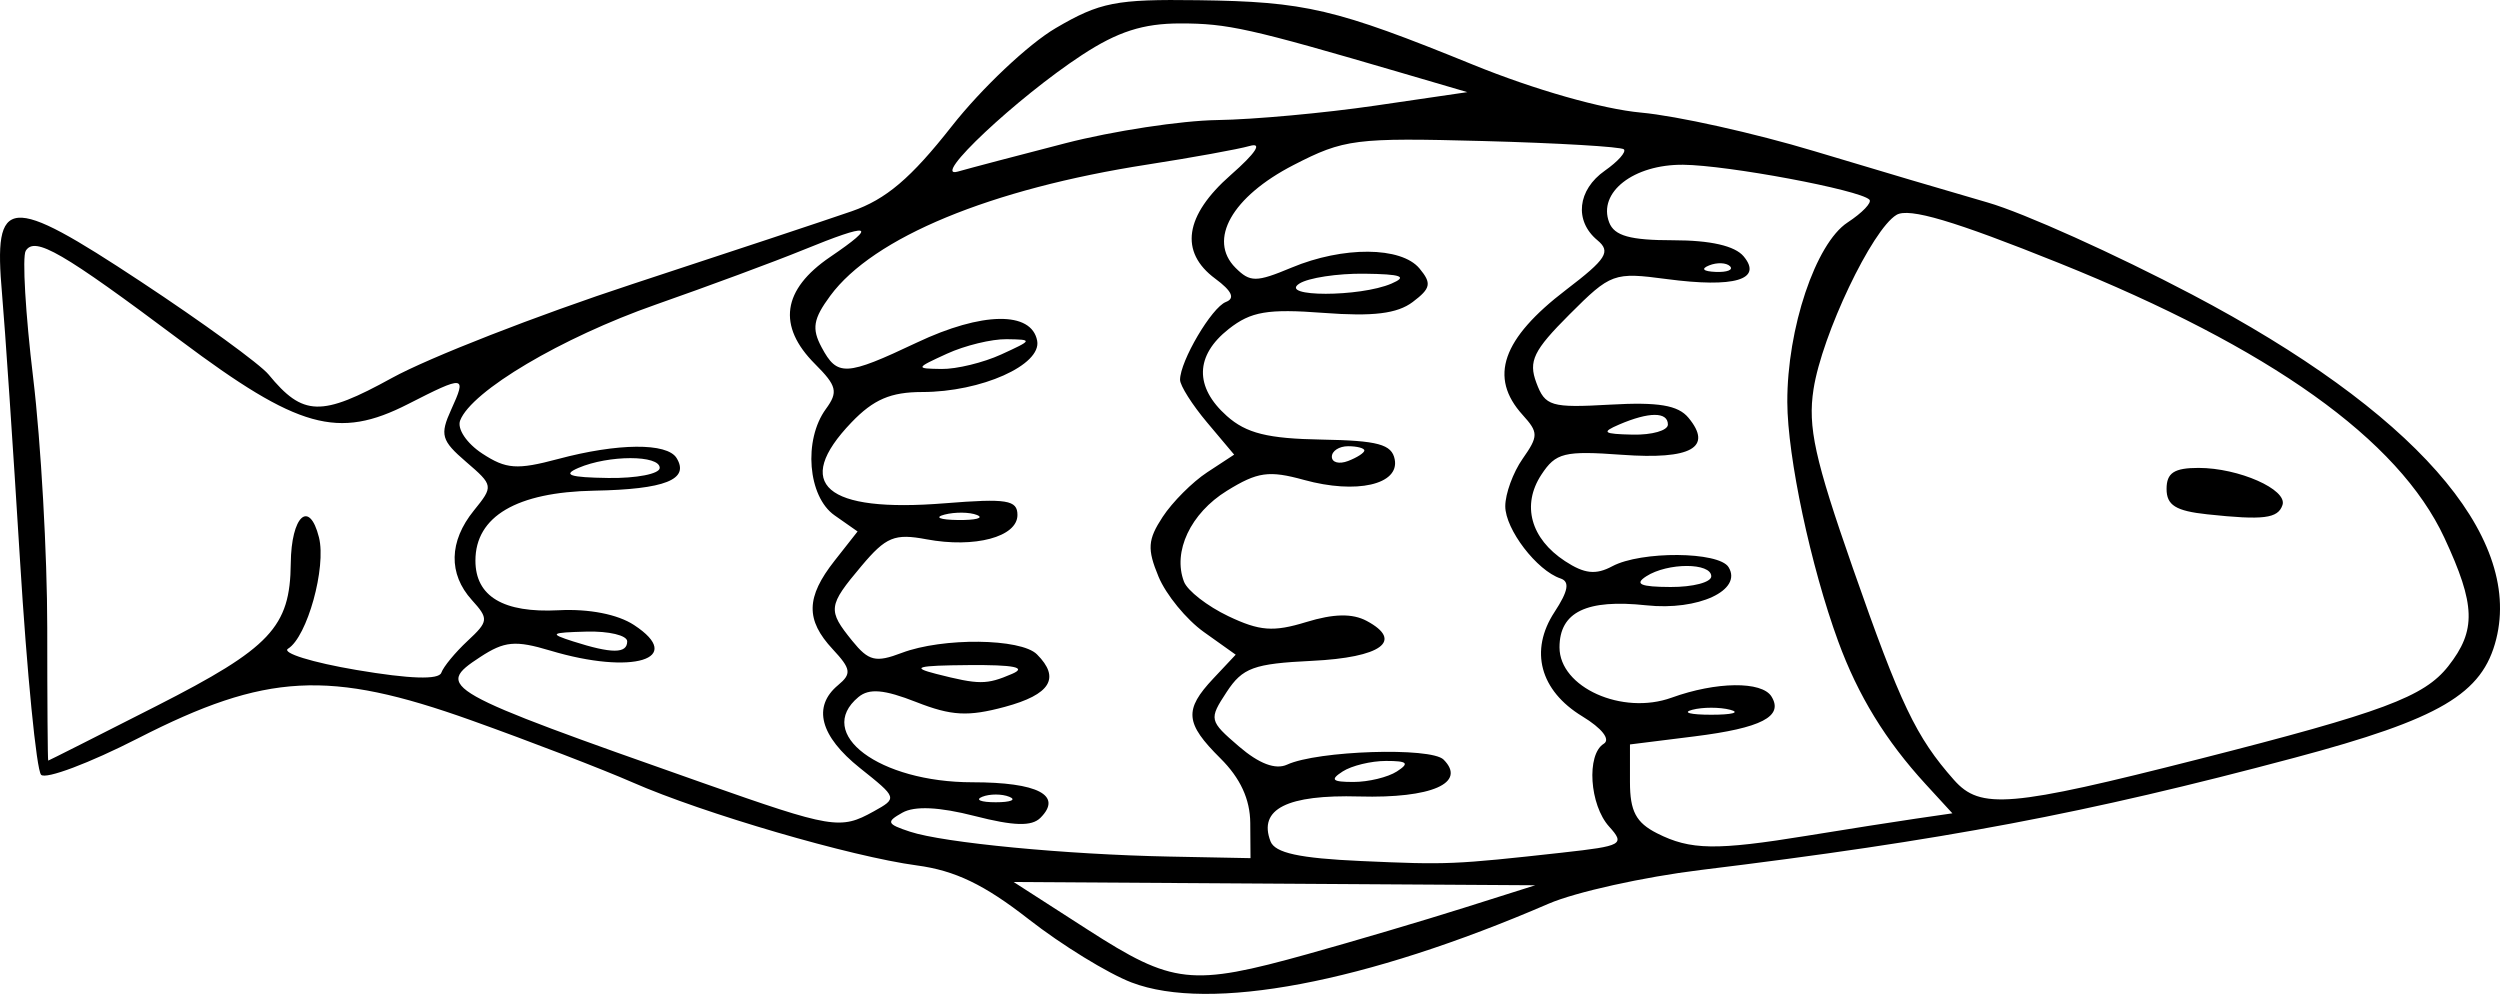
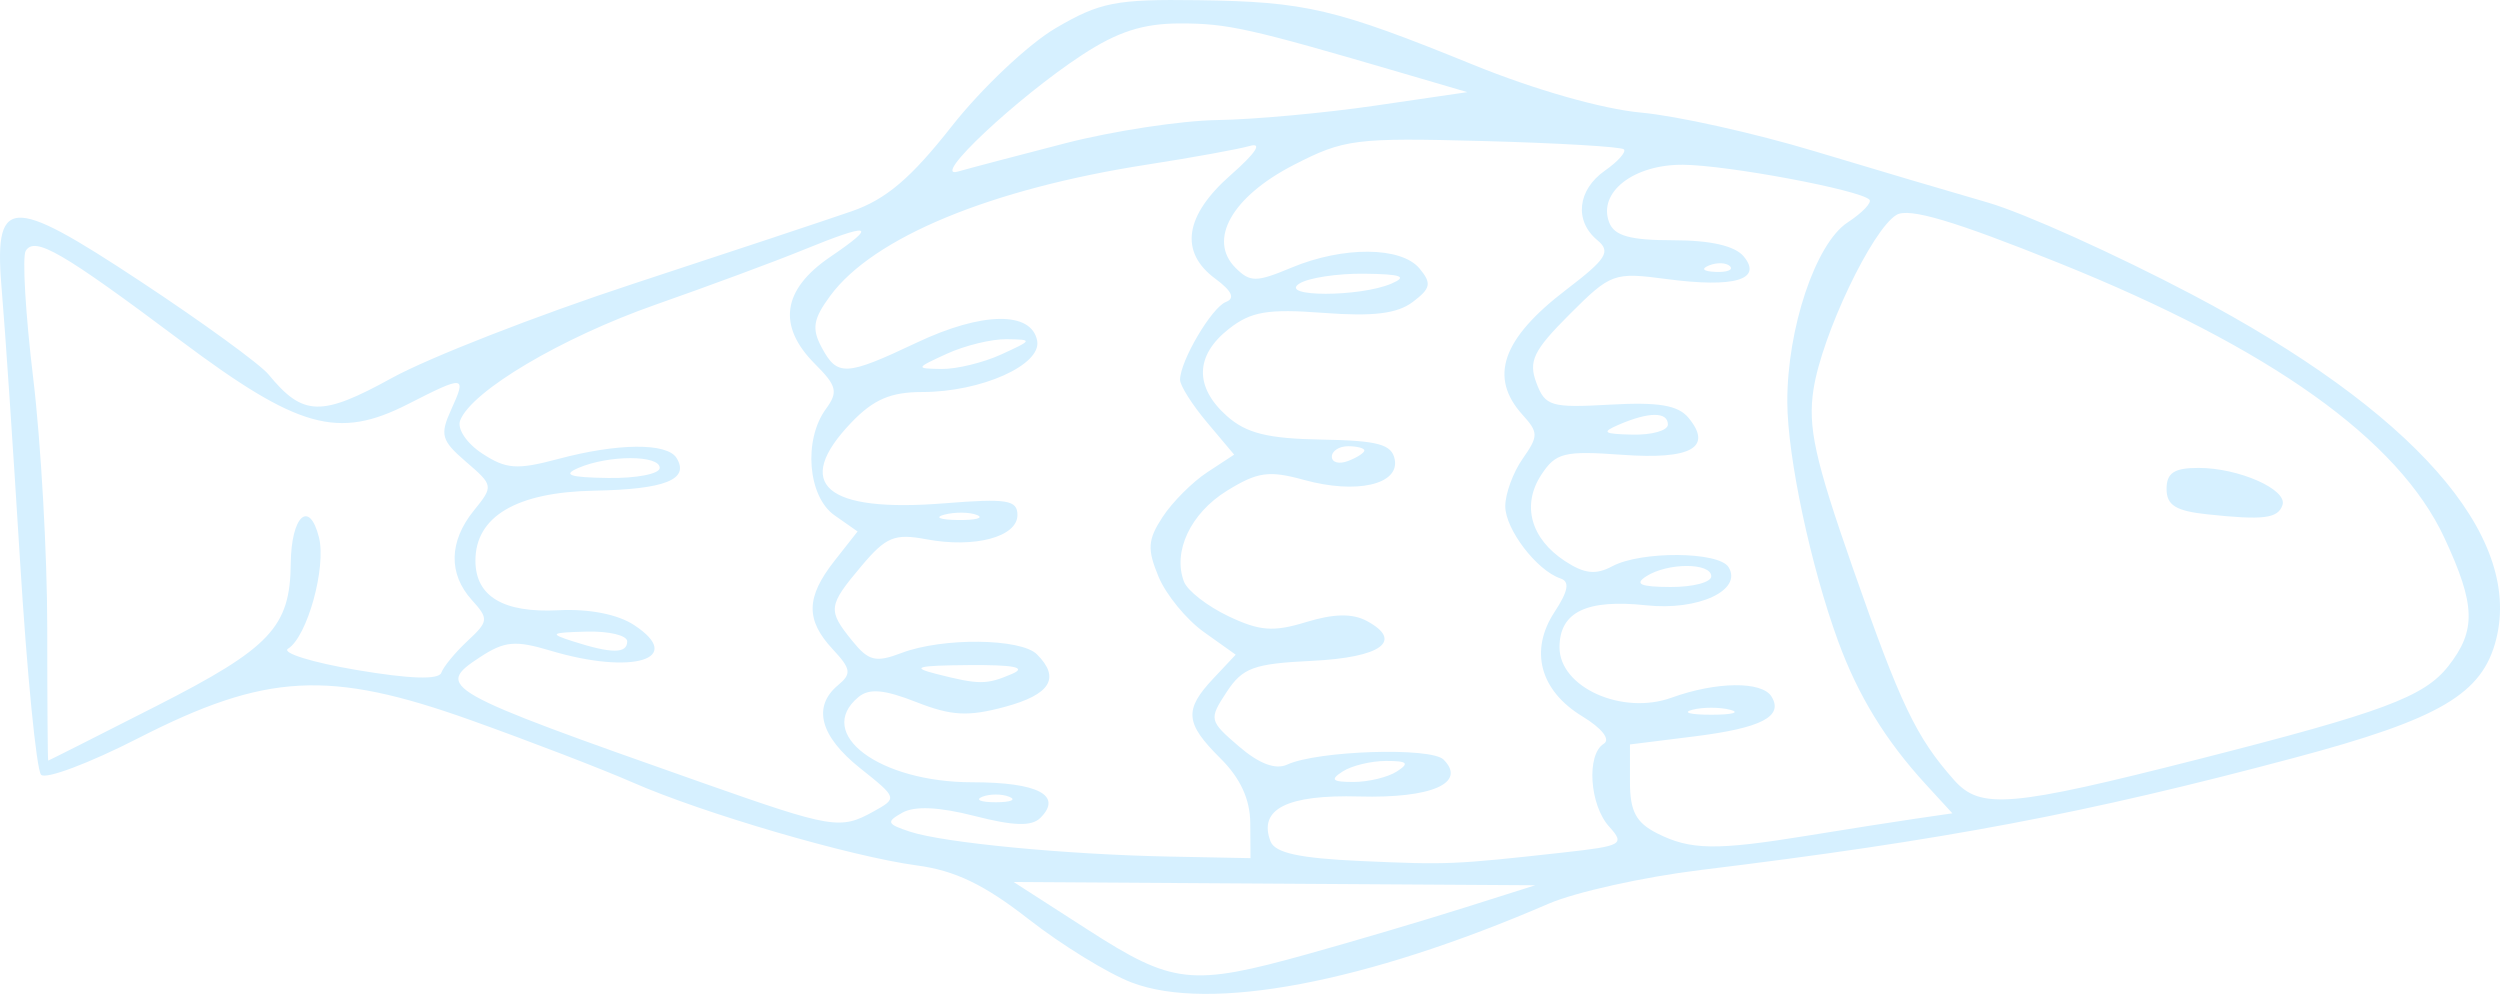
<svg xmlns="http://www.w3.org/2000/svg" width="303.996mm" height="120.856mm" viewBox="0 0 303.996 120.856" version="1.1" id="svg1">
  <defs id="defs1" />
  <g id="layer1" transform="translate(88.9,-23.54792)">
-     <path d="m 48.707,143.02 c -2.876,-1.099 -8.511,-4.562 -12.523,-7.696 -5.389,-4.21 -8.941,-5.919 -13.599,-6.542 -7.978,-1.068 -25.96,-6.319 -34.559,-10.093 -3.625,-1.591 -12.457,-4.989 -19.626,-7.552 -17.294,-6.182 -24.947,-5.77 -40.509,2.184 -5.921,3.026 -11.228,5.024 -11.793,4.439 -0.565,-0.585 -1.72,-12.334 -2.567,-26.11 -0.847,-13.775 -1.83,-28.345 -2.184,-32.377 -1.056,-12 0.705,-12.156 16.866,-1.488 7.522,4.965 14.517,10.051 15.545,11.302 4.19,5.1 6.393,5.162 14.999,0.421 4.498,-2.477 17.669,-7.619 29.269,-11.425 11.6,-3.806 23.59,-7.788 26.644,-8.847 4.171,-1.447 7.196,-4.017 12.154,-10.325 3.63,-4.62 9.324,-9.995 12.652,-11.946 5.372,-3.148 7.313,-3.529 17.296,-3.393 13.098,0.179 16.665,1.016 33.5,7.866 7.426,3.022 15.697,5.376 20.378,5.802 4.333,0.394 13.81,2.503 21.06,4.687 7.25,2.184 16.741,4.995 21.091,6.246 4.35,1.251 15.53,6.286 24.844,11.188 26.854,14.134 40.158,29.198 36.994,41.886 -1.668,6.69 -6.799,9.712 -24.515,14.439 -25.44,6.789 -42.606,10.033 -72.254,13.655 -6.888,0.841 -15.192,2.683 -18.455,4.093 -22.266,9.623 -41.227,13.208 -50.707,9.585 z m 21.404,-3.459 c 5.604,-1.561 14.123,-4.082 18.933,-5.602 l 8.744,-2.764 -31.715,-0.198 -31.715,-0.198 9.015,5.801 c 10.359,6.665 12.567,6.91 26.737,2.962 z m 31.056,-12.347 c 7.211,-0.797 7.557,-0.992 5.602,-3.152 -2.382,-2.632 -2.781,-8.758 -0.656,-10.072 0.848,-0.524 -0.208,-1.877 -2.601,-3.332 -5.161,-3.139 -6.457,-7.999 -3.384,-12.69 1.674,-2.555 1.878,-3.697 0.73,-4.08 -2.881,-0.96 -6.719,-5.979 -6.719,-8.786 0,-1.514 0.949,-4.108 2.109,-5.764 1.933,-2.759 1.933,-3.205 0,-5.34 -4.14,-4.574 -2.509,-9.257 5.298,-15.219 4.921,-3.758 5.47,-4.631 3.788,-6.026 -2.831,-2.349 -2.421,-6.115 0.92,-8.455 1.588,-1.112 2.626,-2.278 2.307,-2.591 -0.319,-0.313 -8.018,-0.767 -17.11,-1.01 -15.583,-0.415 -16.905,-0.248 -23.063,2.921 -7.486,3.852 -10.447,9.099 -7.052,12.495 1.778,1.778 2.512,1.775 6.81,-0.021 6.277,-2.623 13.342,-2.574 15.567,0.107 1.496,1.803 1.373,2.411 -0.827,4.07 -1.887,1.423 -4.818,1.781 -10.839,1.326 -6.813,-0.515 -8.825,-0.174 -11.534,1.957 -4.104,3.228 -4.187,7.056 -0.229,10.582 2.36,2.102 4.972,2.753 11.512,2.866 6.868,0.119 8.542,0.572 8.899,2.407 0.596,3.065 -4.661,4.256 -11.026,2.499 -4.271,-1.179 -5.649,-0.985 -9.383,1.323 -4.414,2.728 -6.617,7.399 -5.214,11.055 0.418,1.09 2.842,2.975 5.386,4.188 3.809,1.816 5.48,1.943 9.47,0.719 3.347,-1.027 5.622,-1.071 7.36,-0.141 4.542,2.431 1.775,4.449 -6.659,4.856 -7.081,0.341 -8.436,0.837 -10.375,3.796 -2.172,3.315 -2.133,3.486 1.493,6.606 2.455,2.112 4.453,2.866 5.866,2.216 3.707,-1.708 17.484,-2.15 19.023,-0.611 2.845,2.845 -1.464,4.729 -10.256,4.485 -8.786,-0.244 -12.295,1.529 -10.79,5.453 0.543,1.416 3.51,2.061 11.023,2.397 10.503,0.47 11.25,0.439 24.556,-1.032 z m -38.037,-3.599 c -0.022,-2.884 -1.207,-5.449 -3.625,-7.849 -4.308,-4.275 -4.453,-5.895 -0.869,-9.71 l 2.724,-2.899 -3.868,-2.754 c -2.127,-1.515 -4.61,-4.545 -5.517,-6.735 -1.394,-3.365 -1.316,-4.49 0.503,-7.266 1.184,-1.807 3.624,-4.249 5.423,-5.428 l 3.27,-2.143 -3.289,-3.909 c -1.809,-2.15 -3.289,-4.486 -3.289,-5.191 0,-2.272 3.846,-8.802 5.575,-9.464 1.145,-0.438 0.736,-1.335 -1.29,-2.83 -4.395,-3.244 -3.734,-7.682 1.878,-12.61 3.049,-2.677 3.904,-3.985 2.307,-3.53 -1.395,0.398 -6.986,1.414 -12.424,2.258 -19.097,2.964 -33.353,8.862 -38.584,15.963 -2.07,2.81 -2.267,3.987 -1.05,6.261 1.911,3.571 2.925,3.521 11.581,-0.574 7.933,-3.753 13.945,-3.845 14.632,-0.225 0.559,2.945 -6.817,6.237 -13.972,6.237 -3.833,0 -5.932,0.902 -8.611,3.697 -7.211,7.527 -3.198,11.001 11.358,9.832 7.545,-0.606 8.827,-0.399 8.827,1.424 0,2.667 -5.202,4.055 -11.069,2.954 -3.877,-0.727 -4.91,-0.302 -7.901,3.252 -4.076,4.844 -4.14,5.366 -1.117,9.099 1.996,2.464 2.844,2.671 6.018,1.464 4.959,-1.885 14.481,-1.783 16.441,0.177 2.88,2.88 1.649,4.889 -3.916,6.388 -4.469,1.204 -6.483,1.093 -10.764,-0.588 -3.902,-1.533 -5.722,-1.69 -7.025,-0.609 -5.367,4.454 2.534,10.364 13.856,10.364 7.964,0 11.006,1.589 8.273,4.322 -1.062,1.062 -3.222,1.003 -7.989,-0.219 -4.327,-1.109 -7.297,-1.247 -8.795,-0.409 -2.01,1.125 -1.908,1.382 0.92,2.314 4.11,1.355 18.959,2.781 31.522,3.026 l 9.886,0.193 z m 67.768,1.546 c 4.796,-0.781 10.72,-1.711 13.165,-2.067 l 4.445,-0.647 -3.244,-3.535 c -4.879,-5.317 -8.228,-10.785 -10.642,-17.376 -3.336,-9.108 -6.167,-22.413 -6.188,-29.091 -0.029,-8.943 3.444,-19.3 7.324,-21.842 1.806,-1.184 3.001,-2.435 2.655,-2.781 -1.187,-1.187 -17.248,-4.194 -22.647,-4.24 -6.028,-0.052 -10.397,3.355 -8.993,7.013 0.626,1.632 2.548,2.168 7.78,2.168 4.543,0 7.511,0.679 8.576,1.962 2.347,2.828 -1.126,3.849 -9.367,2.756 -6.431,-0.853 -6.79,-0.722 -11.819,4.307 -4.379,4.379 -5.006,5.671 -4.027,8.297 1.068,2.865 1.775,3.075 8.982,2.666 5.85,-0.332 8.248,0.069 9.511,1.59 3.007,3.623 0.337,5.117 -8.059,4.51 -7.054,-0.51 -8.068,-0.26 -9.828,2.426 -2.415,3.686 -1.296,7.765 2.882,10.503 2.361,1.547 3.741,1.697 5.745,0.624 3.507,-1.877 12.958,-1.806 14.14,0.106 1.734,2.805 -3.688,5.322 -10.002,4.643 -7.266,-0.781 -10.554,0.811 -10.554,5.111 0,4.864 7.629,8.29 13.63,6.12 5.428,-1.963 10.98,-2.027 12.146,-0.141 1.499,2.426 -1.219,3.831 -9.381,4.85 l -7.827,0.978 v 4.569 c 0,3.55 0.735,4.941 3.296,6.236 4.057,2.052 7.159,2.101 18.303,0.286 z M 17.32,122.223 c 2.925,-1.626 2.922,-1.636 -1.648,-5.282 -4.862,-3.88 -5.809,-7.471 -2.657,-10.086 1.663,-1.38 1.574,-1.967 -0.659,-4.365 -3.317,-3.56 -3.26,-6.326 0.222,-10.753 l 2.802,-3.563 -2.802,-1.963 c -3.25,-2.276 -3.809,-9.16 -1.051,-12.932 1.515,-2.072 1.337,-2.81 -1.318,-5.465 -4.625,-4.625 -3.996,-9.056 1.85,-13.028 5.879,-3.995 4.964,-4.219 -3.357,-0.821 -3.397,1.387 -11.439,4.368 -17.87,6.624 -11.459,4.02 -22.403,10.504 -23.779,14.089 -0.389,1.015 0.79,2.778 2.692,4.024 2.899,1.899 4.221,1.994 9.204,0.662 7.27,-1.945 13.263,-1.996 14.42,-0.123 1.616,2.615 -1.401,3.813 -10.011,3.972 -9.433,0.175 -14.447,3.126 -14.447,8.504 0,4.357 3.397,6.385 10.111,6.037 3.704,-0.192 7.18,0.488 9.173,1.794 6.307,4.133 -0.164,6.113 -10.174,3.114 -4.266,-1.278 -5.573,-1.157 -8.544,0.789 -5.556,3.641 -4.789,4.074 27.116,15.311 15.719,5.536 16.696,5.699 20.727,3.46 z m 16.512,-1.787 c -0.906,-0.366 -2.389,-0.366 -3.296,0 -0.906,0.366 -0.165,0.665 1.648,0.665 1.813,0 2.554,-0.299 1.648,-0.665 z m 144.673,-4.589 c 22.365,-5.696 27.364,-7.559 30.302,-11.293 3.423,-4.352 3.329,-7.442 -0.476,-15.614 -5.568,-11.957 -21.146,-23.065 -46.844,-33.401 -12.787,-5.143 -18.257,-6.765 -19.773,-5.863 -2.969,1.766 -9.065,14.57 -10.092,21.198 -0.712,4.591 0.141,8.472 4.78,21.75 5.799,16.598 7.685,20.55 12.296,25.76 3.211,3.629 6.794,3.324 29.807,-2.537 z m 0.989,-29.759 c -3.831,-0.41 -4.943,-1.105 -4.943,-3.086 0,-1.953 0.919,-2.557 3.893,-2.557 4.883,0 10.829,2.629 10.203,4.511 -0.548,1.646 -2.314,1.864 -9.152,1.132 z m -98.535,31.267 c 1.565,-1.011 1.29,-1.278 -1.318,-1.278 -1.813,0 -4.185,0.575 -5.273,1.278 -1.565,1.012 -1.29,1.278 1.318,1.278 1.813,0 4.185,-0.575 5.273,-1.278 z m -150.835,-7.959 c 13.879,-7.066 16.258,-9.592 16.332,-17.338 0.056,-5.782 2.261,-7.819 3.429,-3.168 0.916,3.648 -1.43,12.099 -3.757,13.537 -0.825,0.51 2.925,1.676 8.335,2.591 6.472,1.095 9.994,1.209 10.3,0.335 0.255,-0.731 1.691,-2.472 3.191,-3.869 2.558,-2.383 2.59,-2.691 0.525,-4.973 -2.878,-3.18 -2.791,-7.138 0.239,-10.879 2.403,-2.967 2.388,-3.059 -0.941,-5.923 -3.014,-2.593 -3.211,-3.284 -1.81,-6.359 1.898,-4.166 1.666,-4.195 -5.243,-0.671 -8.521,4.347 -13.349,2.999 -27.678,-7.727 -14.405,-10.784 -17.708,-12.698 -18.817,-10.905 -0.439,0.71 -0.03,7.682 0.909,15.492 0.939,7.811 1.707,21.468 1.707,30.35 0,8.882 0.053,16.149 0.118,16.148 0.065,-5.9e-4 5.988,-2.99 13.163,-6.642 z m 191.37,0.46 c -1.269,-0.332 -3.345,-0.332 -4.614,0 -1.269,0.332 -0.231,0.603 2.307,0.603 2.538,0 3.576,-0.271 2.307,-0.603 z m -87.331,-4.364 c 1.844,-0.792 0.26,-1.114 -5.273,-1.07 -6.292,0.05 -7.1,0.269 -3.955,1.07 5.24,1.333 6.124,1.333 9.227,0 z m -46.796,-3.955 c 0,-0.725 -2.224,-1.259 -4.943,-1.187 -4.412,0.117 -4.589,0.245 -1.648,1.187 4.712,1.509 6.591,1.509 6.591,0 z m 131.82,-7.909 c 0,-1.679 -5.311,-1.679 -7.909,0 -1.471,0.951 -0.711,1.283 2.966,1.298 2.719,0.011 4.943,-0.573 4.943,-1.298 z m -89.283,-7.456 c -0.892,-0.361 -2.672,-0.383 -3.955,-0.049 -1.283,0.334 -0.552,0.63 1.623,0.657 2.175,0.027 3.224,-0.247 2.332,-0.608 z M -8.679,80.444 c 0,-1.583 -6.202,-1.583 -9.886,0 -1.984,0.852 -1.086,1.156 3.625,1.226 3.444,0.051 6.261,-0.501 6.261,-1.226 z M 77.004,78.326 c 0,-0.285 -0.89,-0.518 -1.977,-0.518 -1.088,0 -1.977,0.575 -1.977,1.277 0,0.702 0.89,0.935 1.977,0.518 1.088,-0.417 1.977,-0.992 1.977,-1.277 z m 36.91,-3.154 c 0,-1.565 -2.29,-1.565 -5.932,0 -2.209,0.949 -1.942,1.148 1.648,1.226 2.356,0.051 4.284,-0.501 4.284,-1.226 z M 32.844,66.651 c 3.852,-1.764 3.869,-1.812 0.659,-1.858 -1.813,-0.026 -5.075,0.767 -7.25,1.763 -3.852,1.764 -3.869,1.812 -0.659,1.858 1.813,0.026 5.075,-0.767 7.25,-1.763 z m 47.455,-8.616 c 2.006,-0.862 1.219,-1.15 -3.296,-1.205 -3.263,-0.04 -6.822,0.503 -7.909,1.205 -2.552,1.649 7.367,1.649 11.205,0 z m 41.166,-2.115 c -0.438,-0.438 -1.575,-0.485 -2.527,-0.104 -1.052,0.421 -0.739,0.733 0.796,0.796 1.39,0.057 2.168,-0.254 1.73,-0.692 z M 40.672,40.959 c 5.755,-1.483 14.06,-2.749 18.455,-2.812 4.395,-0.063 13.033,-0.853 19.195,-1.755 L 89.527,34.752 81.617,32.434 C 63.002,26.978 60.405,26.398 54.613,26.398 c -4.513,0 -7.614,0.997 -11.954,3.844 -7.894,5.177 -18.512,15.149 -15.088,14.169 1.45,-0.415 7.345,-1.968 13.101,-3.452 z" style="fill:#000000" id="path1" />
+     <path d="m 48.707,143.02 c -2.876,-1.099 -8.511,-4.562 -12.523,-7.696 -5.389,-4.21 -8.941,-5.919 -13.599,-6.542 -7.978,-1.068 -25.96,-6.319 -34.559,-10.093 -3.625,-1.591 -12.457,-4.989 -19.626,-7.552 -17.294,-6.182 -24.947,-5.77 -40.509,2.184 -5.921,3.026 -11.228,5.024 -11.793,4.439 -0.565,-0.585 -1.72,-12.334 -2.567,-26.11 -0.847,-13.775 -1.83,-28.345 -2.184,-32.377 -1.056,-12 0.705,-12.156 16.866,-1.488 7.522,4.965 14.517,10.051 15.545,11.302 4.19,5.1 6.393,5.162 14.999,0.421 4.498,-2.477 17.669,-7.619 29.269,-11.425 11.6,-3.806 23.59,-7.788 26.644,-8.847 4.171,-1.447 7.196,-4.017 12.154,-10.325 3.63,-4.62 9.324,-9.995 12.652,-11.946 5.372,-3.148 7.313,-3.529 17.296,-3.393 13.098,0.179 16.665,1.016 33.5,7.866 7.426,3.022 15.697,5.376 20.378,5.802 4.333,0.394 13.81,2.503 21.06,4.687 7.25,2.184 16.741,4.995 21.091,6.246 4.35,1.251 15.53,6.286 24.844,11.188 26.854,14.134 40.158,29.198 36.994,41.886 -1.668,6.69 -6.799,9.712 -24.515,14.439 -25.44,6.789 -42.606,10.033 -72.254,13.655 -6.888,0.841 -15.192,2.683 -18.455,4.093 -22.266,9.623 -41.227,13.208 -50.707,9.585 z m 21.404,-3.459 c 5.604,-1.561 14.123,-4.082 18.933,-5.602 l 8.744,-2.764 -31.715,-0.198 -31.715,-0.198 9.015,5.801 c 10.359,6.665 12.567,6.91 26.737,2.962 z m 31.056,-12.347 c 7.211,-0.797 7.557,-0.992 5.602,-3.152 -2.382,-2.632 -2.781,-8.758 -0.656,-10.072 0.848,-0.524 -0.208,-1.877 -2.601,-3.332 -5.161,-3.139 -6.457,-7.999 -3.384,-12.69 1.674,-2.555 1.878,-3.697 0.73,-4.08 -2.881,-0.96 -6.719,-5.979 -6.719,-8.786 0,-1.514 0.949,-4.108 2.109,-5.764 1.933,-2.759 1.933,-3.205 0,-5.34 -4.14,-4.574 -2.509,-9.257 5.298,-15.219 4.921,-3.758 5.47,-4.631 3.788,-6.026 -2.831,-2.349 -2.421,-6.115 0.92,-8.455 1.588,-1.112 2.626,-2.278 2.307,-2.591 -0.319,-0.313 -8.018,-0.767 -17.11,-1.01 -15.583,-0.415 -16.905,-0.248 -23.063,2.921 -7.486,3.852 -10.447,9.099 -7.052,12.495 1.778,1.778 2.512,1.775 6.81,-0.021 6.277,-2.623 13.342,-2.574 15.567,0.107 1.496,1.803 1.373,2.411 -0.827,4.07 -1.887,1.423 -4.818,1.781 -10.839,1.326 -6.813,-0.515 -8.825,-0.174 -11.534,1.957 -4.104,3.228 -4.187,7.056 -0.229,10.582 2.36,2.102 4.972,2.753 11.512,2.866 6.868,0.119 8.542,0.572 8.899,2.407 0.596,3.065 -4.661,4.256 -11.026,2.499 -4.271,-1.179 -5.649,-0.985 -9.383,1.323 -4.414,2.728 -6.617,7.399 -5.214,11.055 0.418,1.09 2.842,2.975 5.386,4.188 3.809,1.816 5.48,1.943 9.47,0.719 3.347,-1.027 5.622,-1.071 7.36,-0.141 4.542,2.431 1.775,4.449 -6.659,4.856 -7.081,0.341 -8.436,0.837 -10.375,3.796 -2.172,3.315 -2.133,3.486 1.493,6.606 2.455,2.112 4.453,2.866 5.866,2.216 3.707,-1.708 17.484,-2.15 19.023,-0.611 2.845,2.845 -1.464,4.729 -10.256,4.485 -8.786,-0.244 -12.295,1.529 -10.79,5.453 0.543,1.416 3.51,2.061 11.023,2.397 10.503,0.47 11.25,0.439 24.556,-1.032 z m -38.037,-3.599 c -0.022,-2.884 -1.207,-5.449 -3.625,-7.849 -4.308,-4.275 -4.453,-5.895 -0.869,-9.71 l 2.724,-2.899 -3.868,-2.754 c -2.127,-1.515 -4.61,-4.545 -5.517,-6.735 -1.394,-3.365 -1.316,-4.49 0.503,-7.266 1.184,-1.807 3.624,-4.249 5.423,-5.428 l 3.27,-2.143 -3.289,-3.909 c -1.809,-2.15 -3.289,-4.486 -3.289,-5.191 0,-2.272 3.846,-8.802 5.575,-9.464 1.145,-0.438 0.736,-1.335 -1.29,-2.83 -4.395,-3.244 -3.734,-7.682 1.878,-12.61 3.049,-2.677 3.904,-3.985 2.307,-3.53 -1.395,0.398 -6.986,1.414 -12.424,2.258 -19.097,2.964 -33.353,8.862 -38.584,15.963 -2.07,2.81 -2.267,3.987 -1.05,6.261 1.911,3.571 2.925,3.521 11.581,-0.574 7.933,-3.753 13.945,-3.845 14.632,-0.225 0.559,2.945 -6.817,6.237 -13.972,6.237 -3.833,0 -5.932,0.902 -8.611,3.697 -7.211,7.527 -3.198,11.001 11.358,9.832 7.545,-0.606 8.827,-0.399 8.827,1.424 0,2.667 -5.202,4.055 -11.069,2.954 -3.877,-0.727 -4.91,-0.302 -7.901,3.252 -4.076,4.844 -4.14,5.366 -1.117,9.099 1.996,2.464 2.844,2.671 6.018,1.464 4.959,-1.885 14.481,-1.783 16.441,0.177 2.88,2.88 1.649,4.889 -3.916,6.388 -4.469,1.204 -6.483,1.093 -10.764,-0.588 -3.902,-1.533 -5.722,-1.69 -7.025,-0.609 -5.367,4.454 2.534,10.364 13.856,10.364 7.964,0 11.006,1.589 8.273,4.322 -1.062,1.062 -3.222,1.003 -7.989,-0.219 -4.327,-1.109 -7.297,-1.247 -8.795,-0.409 -2.01,1.125 -1.908,1.382 0.92,2.314 4.11,1.355 18.959,2.781 31.522,3.026 l 9.886,0.193 z m 67.768,1.546 c 4.796,-0.781 10.72,-1.711 13.165,-2.067 l 4.445,-0.647 -3.244,-3.535 c -4.879,-5.317 -8.228,-10.785 -10.642,-17.376 -3.336,-9.108 -6.167,-22.413 -6.188,-29.091 -0.029,-8.943 3.444,-19.3 7.324,-21.842 1.806,-1.184 3.001,-2.435 2.655,-2.781 -1.187,-1.187 -17.248,-4.194 -22.647,-4.24 -6.028,-0.052 -10.397,3.355 -8.993,7.013 0.626,1.632 2.548,2.168 7.78,2.168 4.543,0 7.511,0.679 8.576,1.962 2.347,2.828 -1.126,3.849 -9.367,2.756 -6.431,-0.853 -6.79,-0.722 -11.819,4.307 -4.379,4.379 -5.006,5.671 -4.027,8.297 1.068,2.865 1.775,3.075 8.982,2.666 5.85,-0.332 8.248,0.069 9.511,1.59 3.007,3.623 0.337,5.117 -8.059,4.51 -7.054,-0.51 -8.068,-0.26 -9.828,2.426 -2.415,3.686 -1.296,7.765 2.882,10.503 2.361,1.547 3.741,1.697 5.745,0.624 3.507,-1.877 12.958,-1.806 14.14,0.106 1.734,2.805 -3.688,5.322 -10.002,4.643 -7.266,-0.781 -10.554,0.811 -10.554,5.111 0,4.864 7.629,8.29 13.63,6.12 5.428,-1.963 10.98,-2.027 12.146,-0.141 1.499,2.426 -1.219,3.831 -9.381,4.85 l -7.827,0.978 v 4.569 c 0,3.55 0.735,4.941 3.296,6.236 4.057,2.052 7.159,2.101 18.303,0.286 z M 17.32,122.223 c 2.925,-1.626 2.922,-1.636 -1.648,-5.282 -4.862,-3.88 -5.809,-7.471 -2.657,-10.086 1.663,-1.38 1.574,-1.967 -0.659,-4.365 -3.317,-3.56 -3.26,-6.326 0.222,-10.753 l 2.802,-3.563 -2.802,-1.963 c -3.25,-2.276 -3.809,-9.16 -1.051,-12.932 1.515,-2.072 1.337,-2.81 -1.318,-5.465 -4.625,-4.625 -3.996,-9.056 1.85,-13.028 5.879,-3.995 4.964,-4.219 -3.357,-0.821 -3.397,1.387 -11.439,4.368 -17.87,6.624 -11.459,4.02 -22.403,10.504 -23.779,14.089 -0.389,1.015 0.79,2.778 2.692,4.024 2.899,1.899 4.221,1.994 9.204,0.662 7.27,-1.945 13.263,-1.996 14.42,-0.123 1.616,2.615 -1.401,3.813 -10.011,3.972 -9.433,0.175 -14.447,3.126 -14.447,8.504 0,4.357 3.397,6.385 10.111,6.037 3.704,-0.192 7.18,0.488 9.173,1.794 6.307,4.133 -0.164,6.113 -10.174,3.114 -4.266,-1.278 -5.573,-1.157 -8.544,0.789 -5.556,3.641 -4.789,4.074 27.116,15.311 15.719,5.536 16.696,5.699 20.727,3.46 z m 16.512,-1.787 c -0.906,-0.366 -2.389,-0.366 -3.296,0 -0.906,0.366 -0.165,0.665 1.648,0.665 1.813,0 2.554,-0.299 1.648,-0.665 z m 144.673,-4.589 c 22.365,-5.696 27.364,-7.559 30.302,-11.293 3.423,-4.352 3.329,-7.442 -0.476,-15.614 -5.568,-11.957 -21.146,-23.065 -46.844,-33.401 -12.787,-5.143 -18.257,-6.765 -19.773,-5.863 -2.969,1.766 -9.065,14.57 -10.092,21.198 -0.712,4.591 0.141,8.472 4.78,21.75 5.799,16.598 7.685,20.55 12.296,25.76 3.211,3.629 6.794,3.324 29.807,-2.537 z m 0.989,-29.759 c -3.831,-0.41 -4.943,-1.105 -4.943,-3.086 0,-1.953 0.919,-2.557 3.893,-2.557 4.883,0 10.829,2.629 10.203,4.511 -0.548,1.646 -2.314,1.864 -9.152,1.132 z m -98.535,31.267 c 1.565,-1.011 1.29,-1.278 -1.318,-1.278 -1.813,0 -4.185,0.575 -5.273,1.278 -1.565,1.012 -1.29,1.278 1.318,1.278 1.813,0 4.185,-0.575 5.273,-1.278 z m -150.835,-7.959 c 13.879,-7.066 16.258,-9.592 16.332,-17.338 0.056,-5.782 2.261,-7.819 3.429,-3.168 0.916,3.648 -1.43,12.099 -3.757,13.537 -0.825,0.51 2.925,1.676 8.335,2.591 6.472,1.095 9.994,1.209 10.3,0.335 0.255,-0.731 1.691,-2.472 3.191,-3.869 2.558,-2.383 2.59,-2.691 0.525,-4.973 -2.878,-3.18 -2.791,-7.138 0.239,-10.879 2.403,-2.967 2.388,-3.059 -0.941,-5.923 -3.014,-2.593 -3.211,-3.284 -1.81,-6.359 1.898,-4.166 1.666,-4.195 -5.243,-0.671 -8.521,4.347 -13.349,2.999 -27.678,-7.727 -14.405,-10.784 -17.708,-12.698 -18.817,-10.905 -0.439,0.71 -0.03,7.682 0.909,15.492 0.939,7.811 1.707,21.468 1.707,30.35 0,8.882 0.053,16.149 0.118,16.148 0.065,-5.9e-4 5.988,-2.99 13.163,-6.642 z m 191.37,0.46 c -1.269,-0.332 -3.345,-0.332 -4.614,0 -1.269,0.332 -0.231,0.603 2.307,0.603 2.538,0 3.576,-0.271 2.307,-0.603 z m -87.331,-4.364 c 1.844,-0.792 0.26,-1.114 -5.273,-1.07 -6.292,0.05 -7.1,0.269 -3.955,1.07 5.24,1.333 6.124,1.333 9.227,0 z m -46.796,-3.955 c 0,-0.725 -2.224,-1.259 -4.943,-1.187 -4.412,0.117 -4.589,0.245 -1.648,1.187 4.712,1.509 6.591,1.509 6.591,0 z m 131.82,-7.909 c 0,-1.679 -5.311,-1.679 -7.909,0 -1.471,0.951 -0.711,1.283 2.966,1.298 2.719,0.011 4.943,-0.573 4.943,-1.298 z m -89.283,-7.456 c -0.892,-0.361 -2.672,-0.383 -3.955,-0.049 -1.283,0.334 -0.552,0.63 1.623,0.657 2.175,0.027 3.224,-0.247 2.332,-0.608 z M -8.679,80.444 c 0,-1.583 -6.202,-1.583 -9.886,0 -1.984,0.852 -1.086,1.156 3.625,1.226 3.444,0.051 6.261,-0.501 6.261,-1.226 z M 77.004,78.326 c 0,-0.285 -0.89,-0.518 -1.977,-0.518 -1.088,0 -1.977,0.575 -1.977,1.277 0,0.702 0.89,0.935 1.977,0.518 1.088,-0.417 1.977,-0.992 1.977,-1.277 z m 36.91,-3.154 c 0,-1.565 -2.29,-1.565 -5.932,0 -2.209,0.949 -1.942,1.148 1.648,1.226 2.356,0.051 4.284,-0.501 4.284,-1.226 z M 32.844,66.651 c 3.852,-1.764 3.869,-1.812 0.659,-1.858 -1.813,-0.026 -5.075,0.767 -7.25,1.763 -3.852,1.764 -3.869,1.812 -0.659,1.858 1.813,0.026 5.075,-0.767 7.25,-1.763 z m 47.455,-8.616 c 2.006,-0.862 1.219,-1.15 -3.296,-1.205 -3.263,-0.04 -6.822,0.503 -7.909,1.205 -2.552,1.649 7.367,1.649 11.205,0 z m 41.166,-2.115 c -0.438,-0.438 -1.575,-0.485 -2.527,-0.104 -1.052,0.421 -0.739,0.733 0.796,0.796 1.39,0.057 2.168,-0.254 1.73,-0.692 z M 40.672,40.959 c 5.755,-1.483 14.06,-2.749 18.455,-2.812 4.395,-0.063 13.033,-0.853 19.195,-1.755 L 89.527,34.752 81.617,32.434 C 63.002,26.978 60.405,26.398 54.613,26.398 c -4.513,0 -7.614,0.997 -11.954,3.844 -7.894,5.177 -18.512,15.149 -15.088,14.169 1.45,-0.415 7.345,-1.968 13.101,-3.452 z" style="fill:#d6f0ff;fill-opacity:1" id="path1" />
  </g>
</svg>
